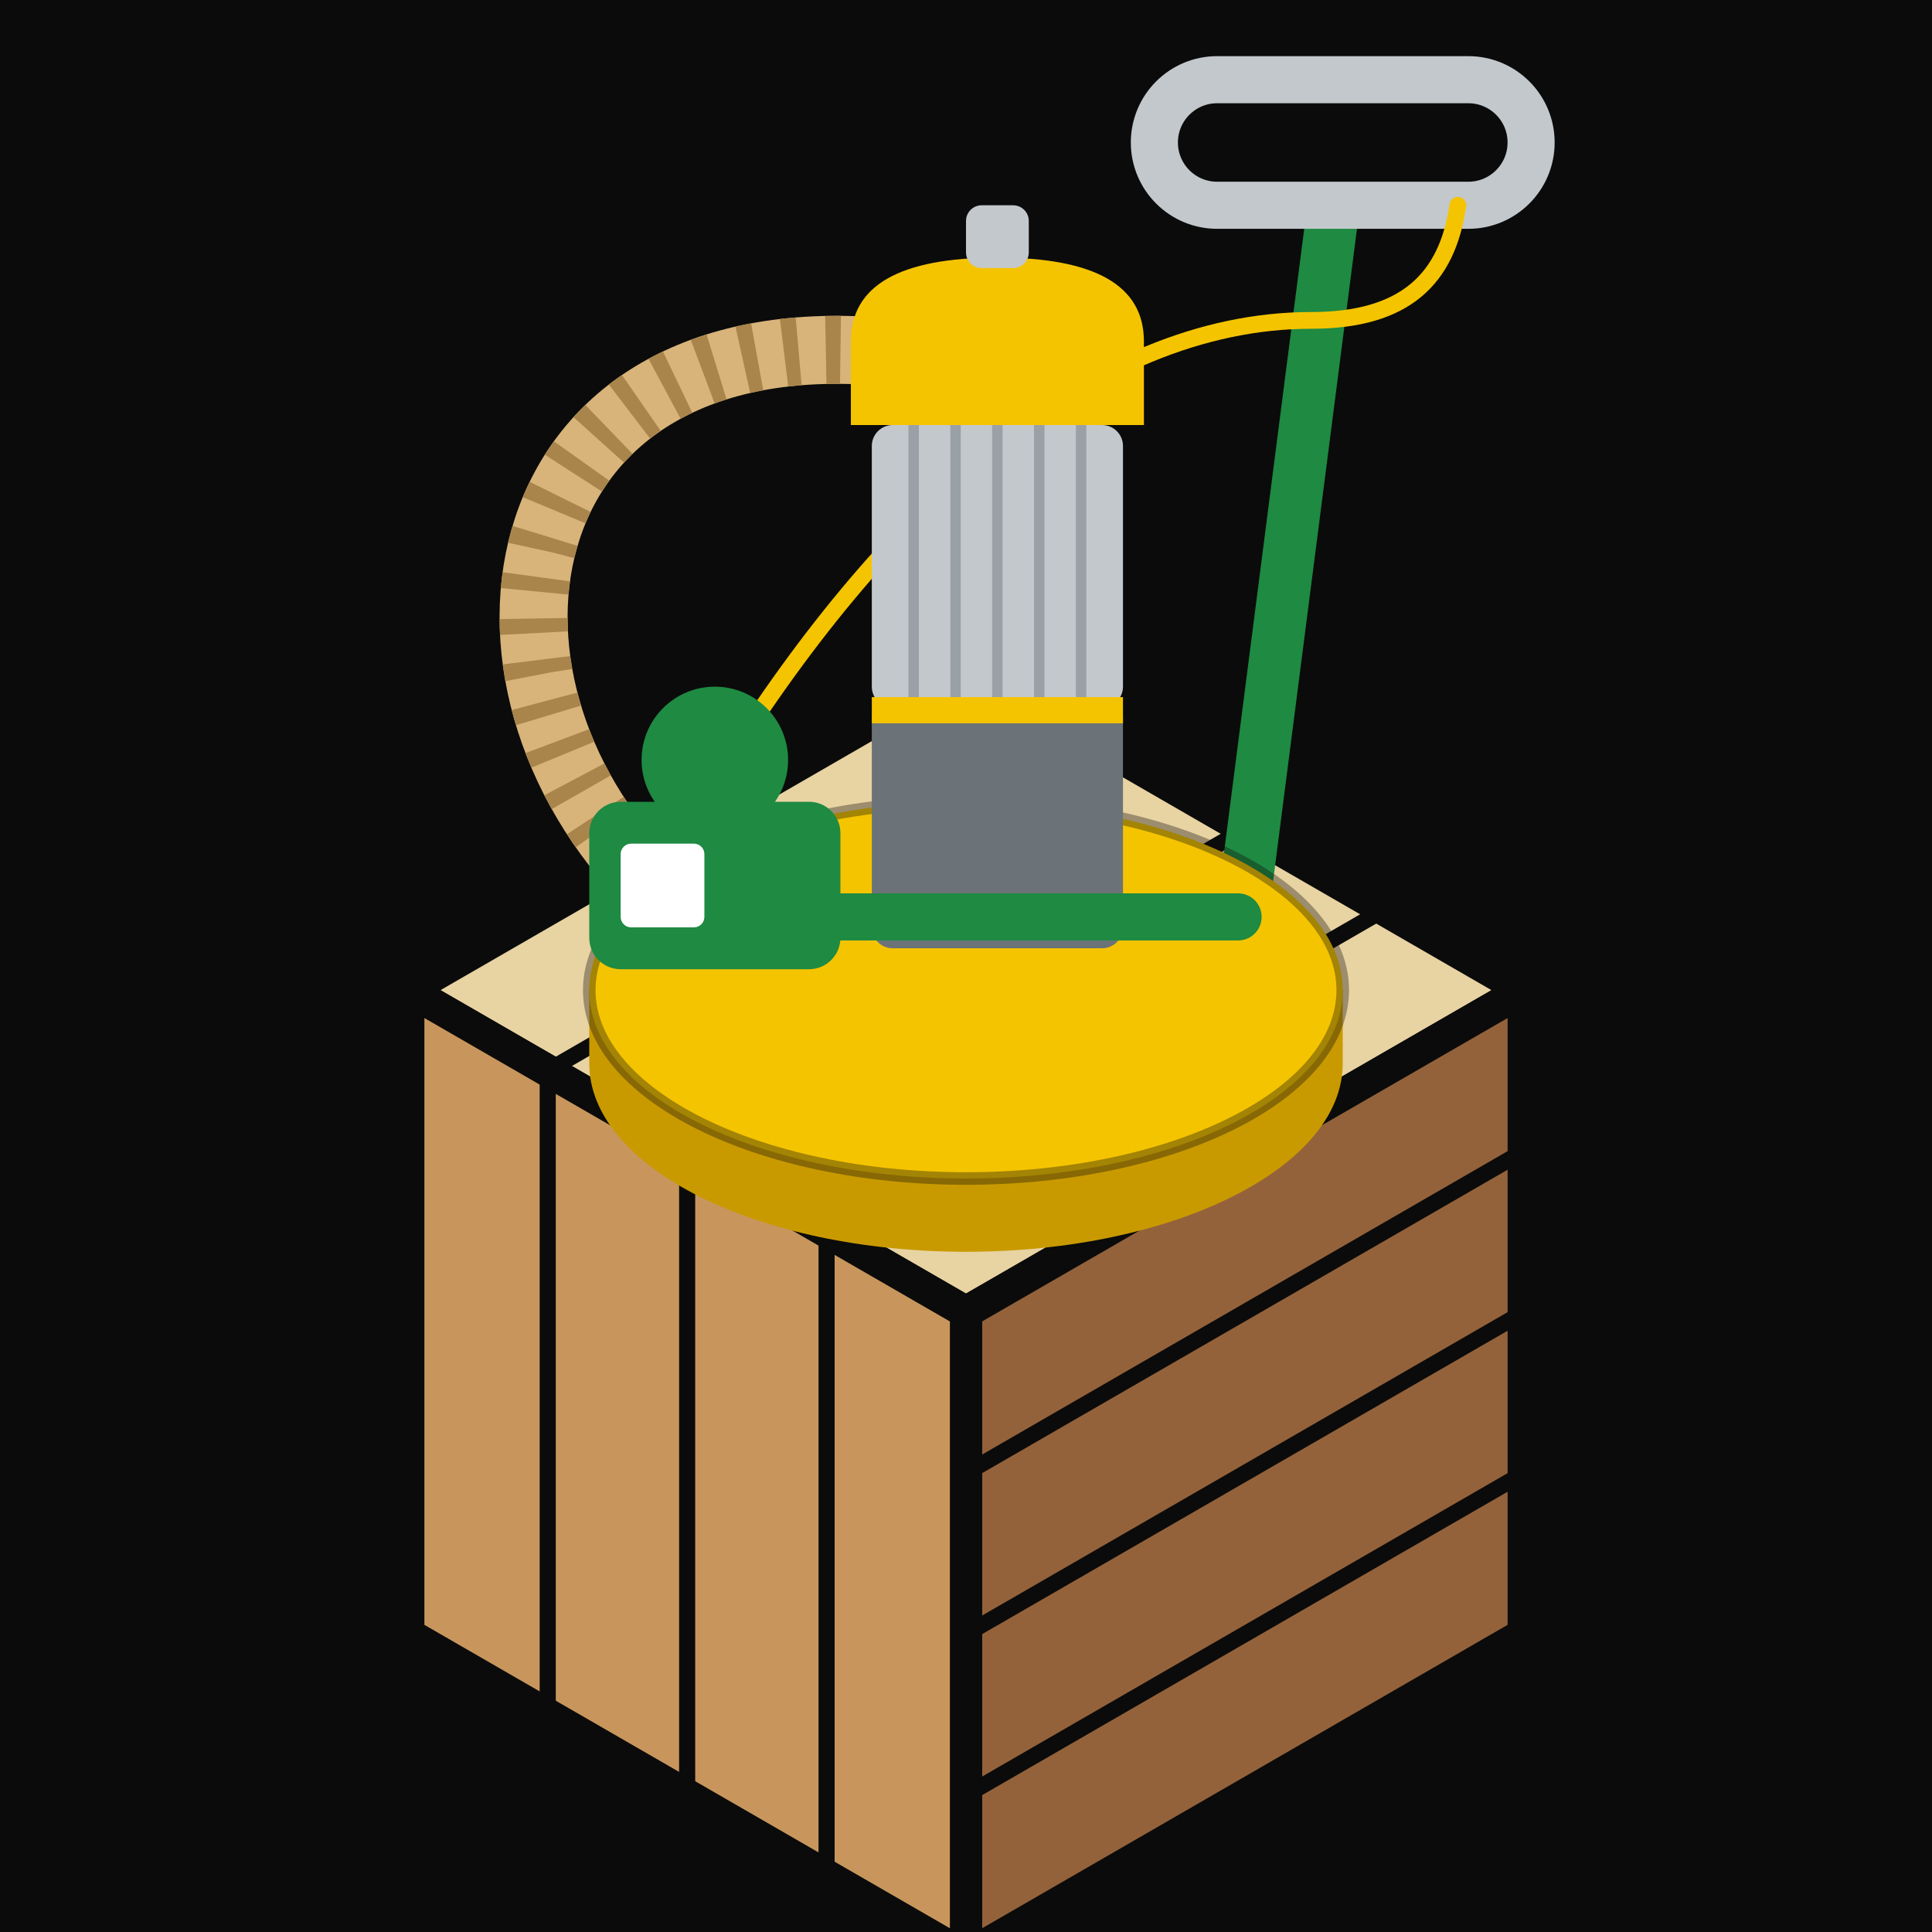
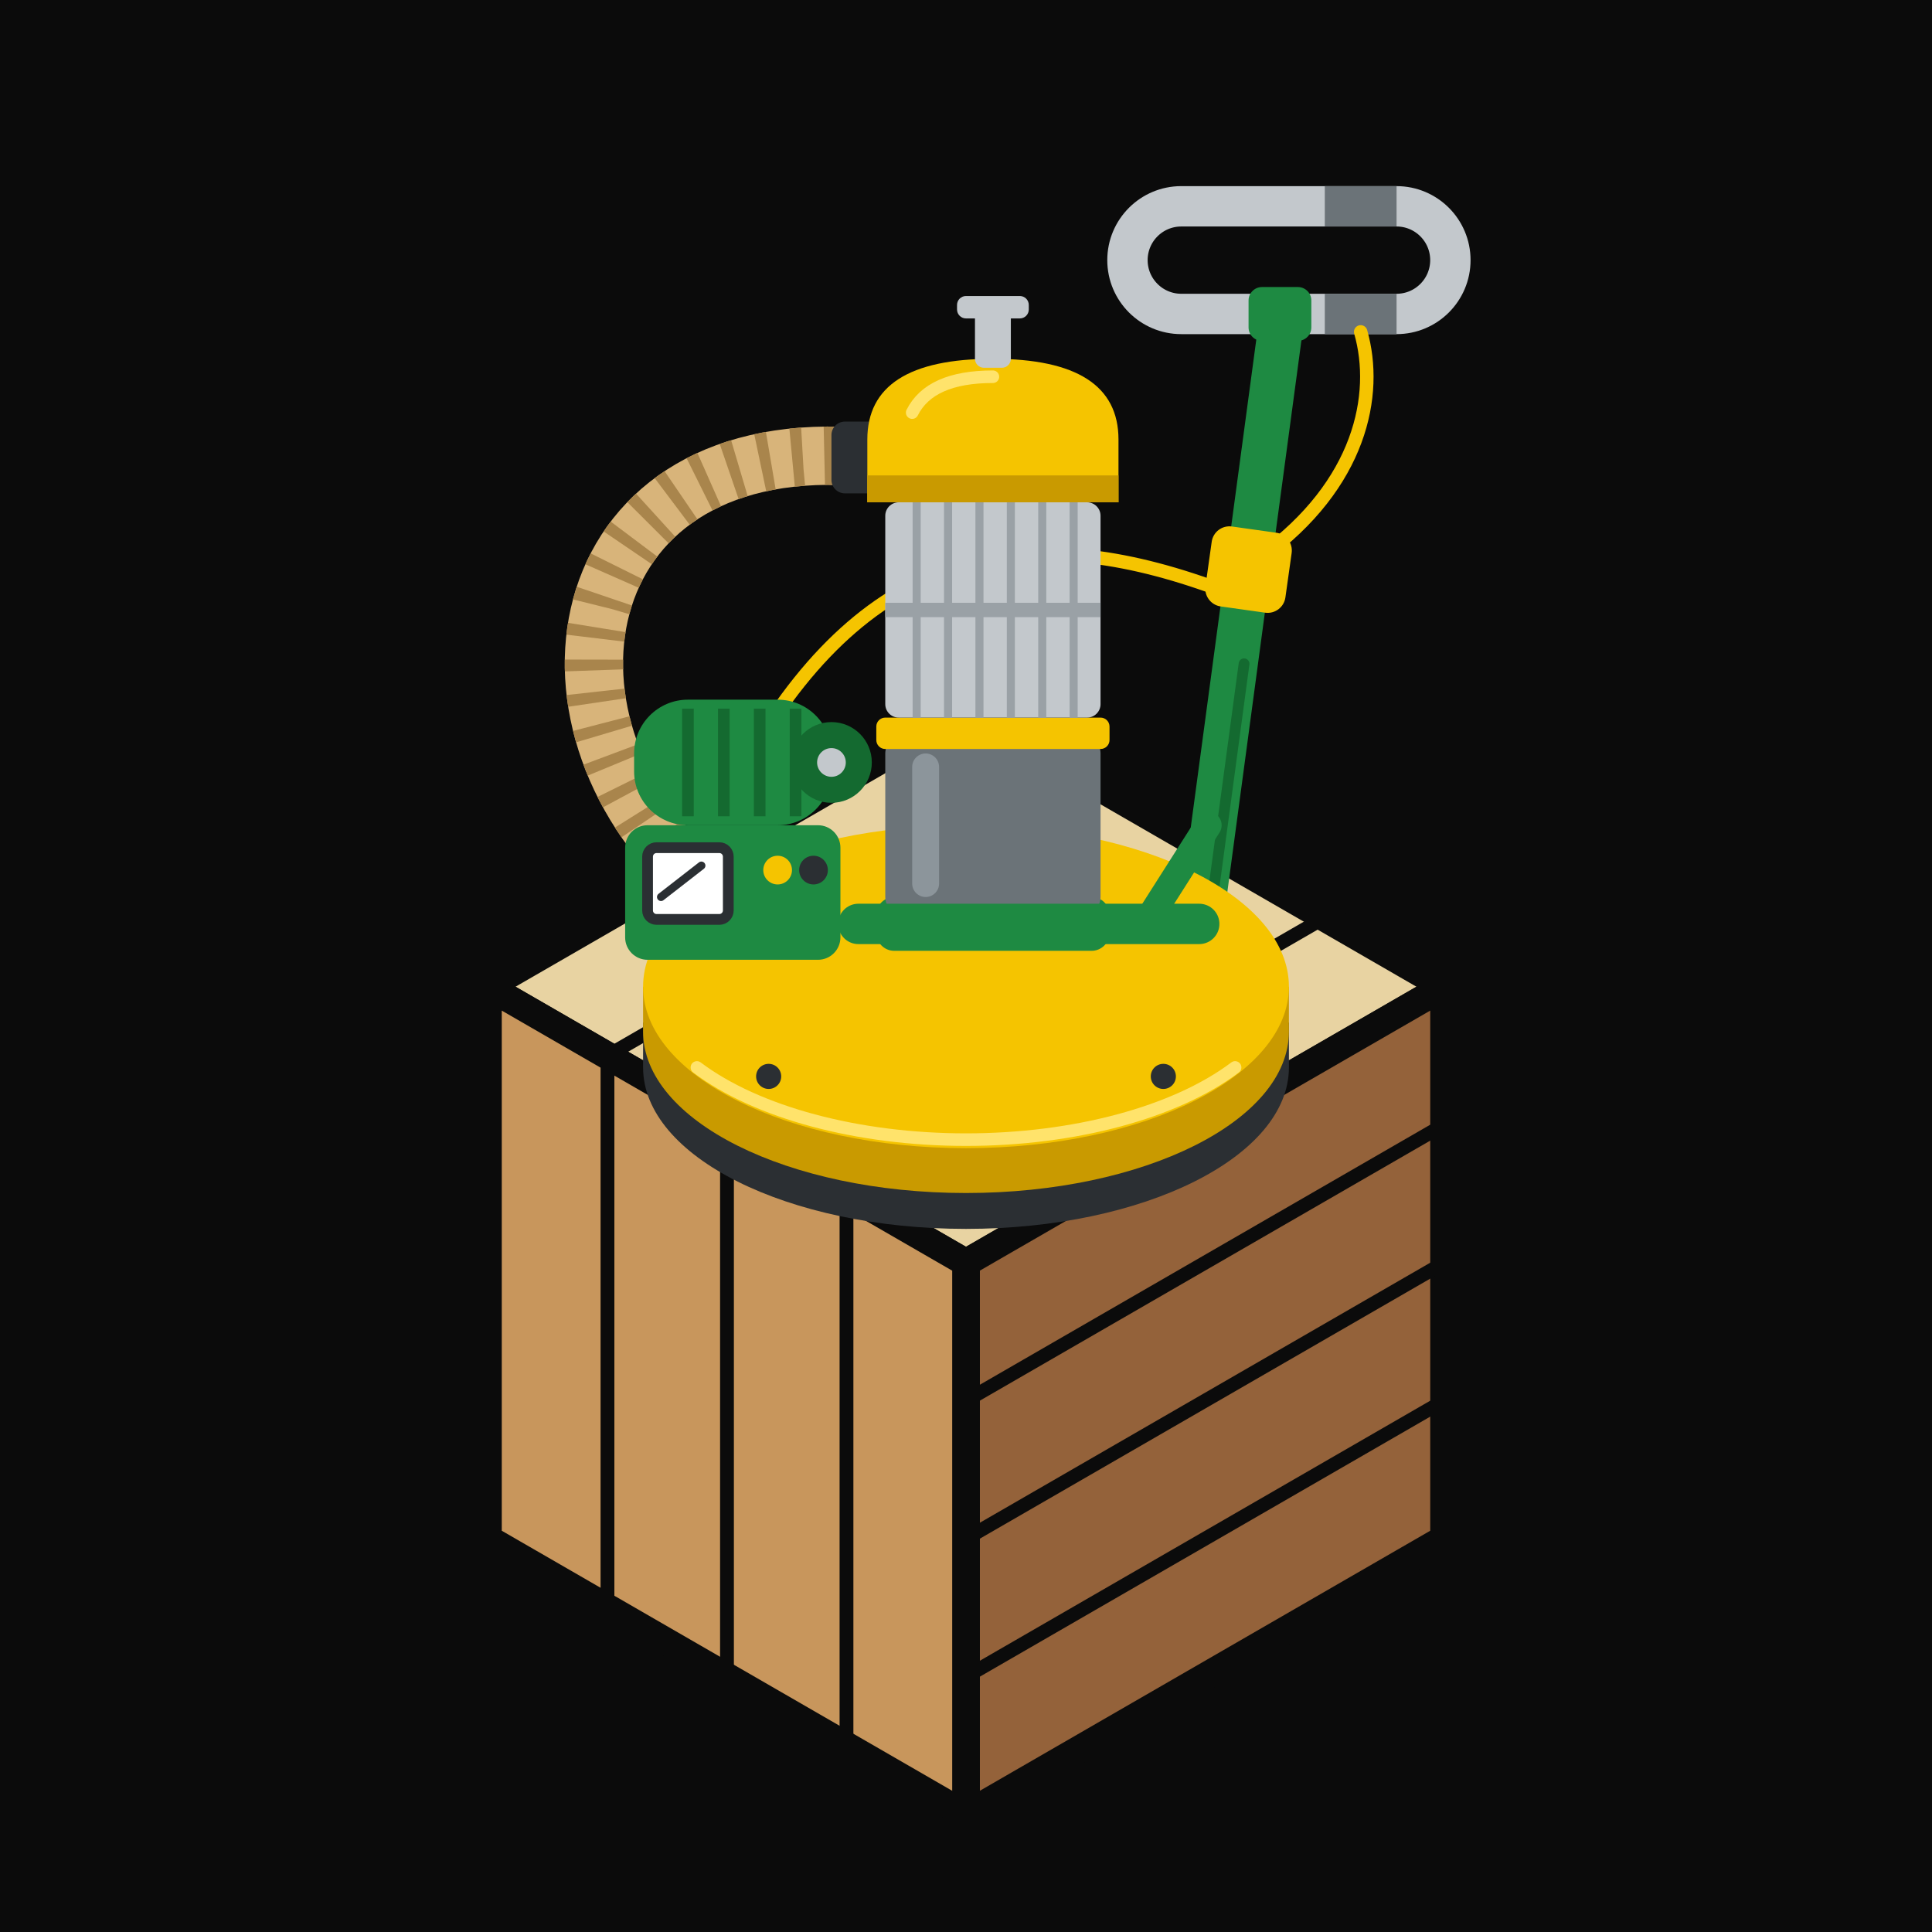
- <svg xmlns="http://www.w3.org/2000/svg" viewBox="0 0 240 240" width="240" height="240">
-   <rect width="240" height="240" fill="#0B0B0B" />
-   <g transform="translate(120,163)">
+ <svg xmlns="http://www.w3.org/2000/svg" viewBox="0 0 280 280" width="280" height="280">
+   <rect width="280" height="280" fill="#0B0B0B" />
+   <g transform="translate(140,183)">
    <polygon fill="#E8D3A2" stroke="#0B0B0B" stroke-width="4" stroke-linejoin="round" points="-69.28,-40.00 0.00,-80.00 69.28,-40.00 0.00,0.00" />
    <line x1="-51.96" y1="-30.00" x2="17.32" y2="-70.00" stroke="#0B0B0B" stroke-width="2" />
    <line x1="-34.64" y1="-20.00" x2="34.64" y2="-60.00" stroke="#0B0B0B" stroke-width="2" />
    <line x1="-17.32" y1="-10.00" x2="51.96" y2="-50.00" stroke="#0B0B0B" stroke-width="2" />
    <polygon fill="#94623A" stroke="#0B0B0B" stroke-width="4" stroke-linejoin="round" points="0.00,0.00 69.28,-40.00 69.28,40.00 0.00,80.00" />
    <line x1="0.00" y1="20.00" x2="69.28" y2="-20.00" stroke="#0B0B0B" stroke-width="2" />
    <line x1="0.00" y1="40.00" x2="69.28" y2="0.00" stroke="#0B0B0B" stroke-width="2" />
    <line x1="0.00" y1="60.00" x2="69.28" y2="20.00" stroke="#0B0B0B" stroke-width="2" />
    <polygon fill="#C8965C" stroke="#0B0B0B" stroke-width="4" stroke-linejoin="round" points="-69.28,40.00 -69.28,-40.00 0.00,0.00 0.00,80.00" />
    <line x1="-51.96" y1="50.00" x2="-51.96" y2="-30.00" stroke="#0B0B0B" stroke-width="2" />
    <line x1="-34.64" y1="60.00" x2="-34.64" y2="-20.00" stroke="#0B0B0B" stroke-width="2" />
    <line x1="-17.32" y1="70.00" x2="-17.32" y2="-10.00" stroke="#0B0B0B" stroke-width="2" />
    <g transform="translate(0,-40) scale(1.3) translate(0,40)">
-       <path d="M26,-44 L35,-114" stroke="#1E8A42" stroke-width="5" stroke-linecap="round" />
+       <path d="M26,-46 L35,-113" stroke="#1E8A42" stroke-width="5" stroke-linecap="round" />
+       <path d="M27.5,-50 L31,-76" stroke="#146A30" stroke-width="1.2" stroke-linecap="round" />
      <rect x="18" y="-127" width="36" height="12" rx="6" fill="none" stroke="#C3C8CC" stroke-width="4.5" />
-       <path d="M-24,-60 C-8,-86 12,-104 33,-104 C42,-104 46,-108 47,-115" fill="none" stroke="#F5C400" stroke-width="1.6" stroke-linecap="round" />
-       <path d="M-36,-40 V-33 A36,18 0 0 0 36,-33 V-40 Z" fill="#C99A00" />
+       <path d="M40,-127 H48 M40,-115 H48" stroke="#6B7378" stroke-width="4.5" />
+       <rect x="31.5" y="-118" width="7" height="6" rx="1.5" fill="#1E8A42" />
+       <path d="M-24,-66 C-10,-90 8,-92 29,-84" fill="none" stroke="#F5C400" stroke-width="1.5" stroke-linecap="round" />
+       <path d="M33,-88 C44,-96 46,-106 44,-113" fill="none" stroke="#F5C400" stroke-width="1.5" stroke-linecap="round" />
+       <rect x="27" y="-91" width="9" height="9" rx="2" fill="#F5C400" transform="rotate(8 31.5 -86.5)" />
+       <path d="M-36,-36 V-31 A36,18 0 0 0 36,-31 V-36 Z" fill="#2B2F33" />
+       <path d="M-36,-40 V-35 A36,18 0 0 0 36,-35 V-40 Z" fill="#C99A00" />
      <ellipse cx="0" cy="-40" rx="36" ry="18" fill="#F5C400" />
-       <ellipse cx="0" cy="-40" rx="36" ry="18" fill="none" stroke="#0B0B0B" stroke-width="1.2" opacity=".35" />
-       <path d="M-8,-101 C-44,-104 -50,-70 -30,-50" fill="none" stroke="#D8B47A" stroke-width="6.5" stroke-linecap="round" />
-       <path d="M-8,-101 C-44,-104 -50,-70 -30,-50" fill="none" stroke="#A9854C" stroke-width="6.5" stroke-dasharray="1.4 2.6" />
-       <rect x="-9" y="-68" width="24" height="24" rx="2" fill="#6B7378" />
-       <rect x="-9" y="-94" width="24" height="27" rx="2" fill="#C3C8CC" />
-       <path d="M-5,-94 V-67 M-1,-94 V-67 M3,-94 V-67 M7,-94 V-67 M11,-94 V-67" stroke="#9AA1A6" stroke-width="1" />
-       <rect x="-9" y="-68" width="24" height="2.5" fill="#F5C400" />
-       <path d="M-11,-94 V-102 Q-11,-110 3,-110 Q17,-110 17,-102 V-94 Z" fill="#F5C400" />
-       <rect x="0" y="-115" width="6" height="6" rx="1.5" fill="#C3C8CC" />
-       <rect x="-36" y="-58" width="24" height="16" rx="3" fill="#1E8A42" />
-       <circle cx="-24" cy="-62" r="7" fill="#1E8A42" />
-       <rect x="-33" y="-54" width="8" height="8" rx="1" fill="#FFFFFF" />
-       <path d="M-14,-47 H26" stroke="#1E8A42" stroke-width="4.5" stroke-linecap="round" />
+       <path d="M-30,-31 A36,18 0 0 0 30,-31" fill="none" stroke="#FFE36B" stroke-width="1.4" stroke-linecap="round" />
+       <circle cx="-22" cy="-30" r="1.4" fill="#2B2F33" />
+       <circle cx="22" cy="-30" r="1.4" fill="#2B2F33" />
+       <path d="M-11,-99 C-44,-102 -50,-70 -30,-52" fill="none" stroke="#D8B47A" stroke-width="6.5" stroke-linecap="round" />
+       <path d="M-11,-99 C-44,-102 -50,-70 -30,-52" fill="none" stroke="#A9854C" stroke-width="6.5" stroke-dasharray="1.2 2.4" />
+       <rect x="-15" y="-103" width="6" height="8" rx="1.5" fill="#2B2F33" />
+       <rect x="-34" y="-54" width="8" height="6" rx="1.5" fill="#2B2F33" transform="rotate(35 -30 -51)" />
+       <rect x="-10" y="-50" width="26" height="6" rx="2" fill="#1E8A42" />
+       <rect x="-9" y="-68" width="24" height="20" rx="2" fill="#6B7378" />
+       <rect x="-6" y="-66" width="3" height="16" rx="1.5" fill="#8C959B" />
+       <rect x="-10" y="-70" width="26" height="3.5" rx="1" fill="#F5C400" />
+       <rect x="-9" y="-94" width="24" height="24" rx="1.5" fill="#C3C8CC" />
+       <path d="M-5.5,-94 V-70 M-2,-94 V-70 M1.5,-94 V-70 M5,-94 V-70 M8.5,-94 V-70 M12,-94 V-70" stroke="#9AA1A6" stroke-width=".9" />
+       <path d="M-9,-82 H15" stroke="#9AA1A6" stroke-width="1.6" />
+       <path d="M-11,-94 V-101 Q-11,-110 3,-110 Q17,-110 17,-101 V-94 Z" fill="#F5C400" />
+       <rect x="-11" y="-97" width="28" height="3" fill="#C99A00" />
+       <path d="M-6,-104 Q-4,-108 3,-108" fill="none" stroke="#FFE36B" stroke-width="1.4" stroke-linecap="round" />
+       <rect x="1" y="-116" width="4" height="7" rx="1" fill="#C3C8CC" />
+       <rect x="-1" y="-117" width="8" height="2.5" rx="1" fill="#C3C8CC" />
+       <path d="M-12,-47 H26" stroke="#1E8A42" stroke-width="4.5" stroke-linecap="round" />
+       <path d="M20,-47 L27,-58" stroke="#1E8A42" stroke-width="3" stroke-linecap="round" />
+       <rect x="-38" y="-58" width="24" height="15" rx="2.5" fill="#1E8A42" />
+       <rect x="-35.5" y="-55.5" width="9" height="8" rx="1" fill="#FFFFFF" stroke="#2B2F33" stroke-width="1.2" />
+       <path d="M-34,-50 L-29.5,-53.5" stroke="#2B2F33" stroke-width=".9" stroke-linecap="round" />
+       <circle cx="-21" cy="-53" r="1.6" fill="#F5C400" />
+       <circle cx="-17" cy="-53" r="1.6" fill="#2B2F33" />
+       <rect x="-37" y="-72" width="22" height="14" rx="6" fill="#1E8A42" />
+       <path d="M-31,-71 V-59 M-27,-71 V-59 M-23,-71 V-59 M-19,-71 V-59" stroke="#146A30" stroke-width="1.3" />
+       <circle cx="-15" cy="-65" r="4.5" fill="#146A30" />
+       <circle cx="-15" cy="-65" r="1.6" fill="#C3C8CC" />
    </g>
  </g>
</svg>
